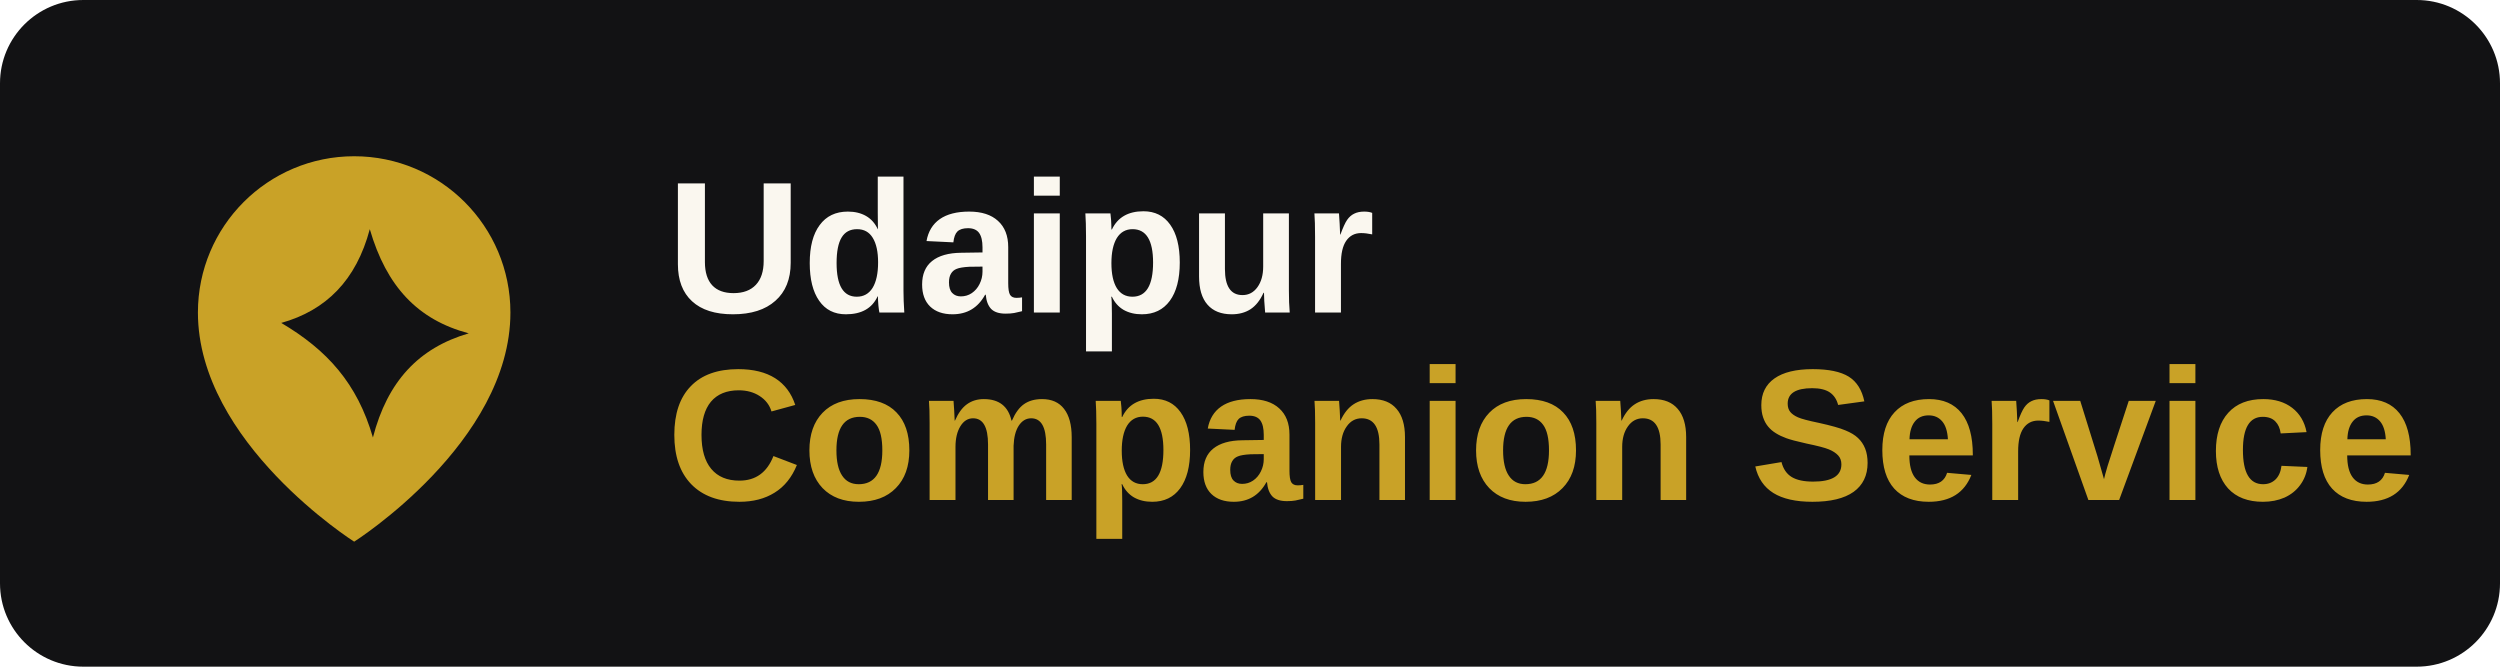
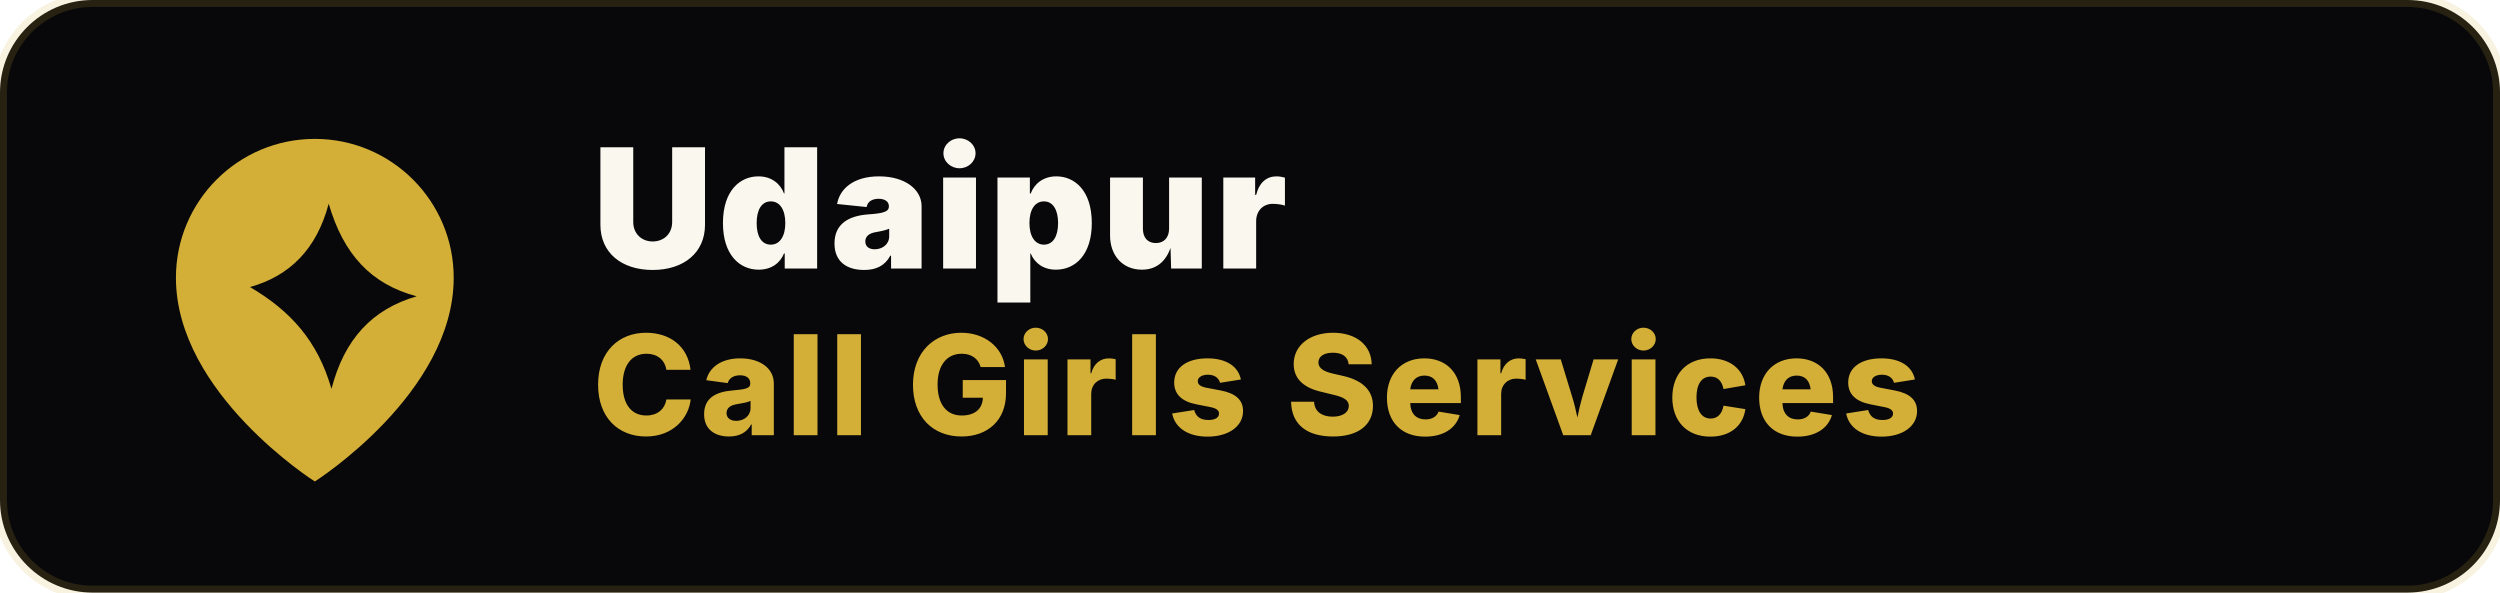
- <svg xmlns="http://www.w3.org/2000/svg" width="240" height="64" viewBox="0 0 240 64" fill="none">
-   <rect width="240" height="64" rx="8" fill="#121214" />
-   <path d="M34 15C25.716 15 19 21.716 19 30C19 42.5 34 52 34 52C34 52 49 42.5 49 30C49 21.716 42.284 15 34 15Z" fill="#C9A227" />
-   <path d="M27 31C31.3 29.8 34.2 26.9 35.5 22C37.1 27.5 40.1 30.7 45 32C40.2 33.4 37.2 36.6 35.8 42C34.3 36.8 31.4 33.6 27 31Z" fill="#121214" />
-   <text x="64" y="30" fill="#FAF7EF" font-family="Arial, Helvetica, sans-serif" font-size="18" font-weight="700">Udaipur</text>
-   <text x="64" y="48" fill="#C9A227" font-family="Arial, Helvetica, sans-serif" font-size="18" font-weight="700">Companion Service</text>
+ <svg xmlns="http://www.w3.org/2000/svg" width="270" height="64" viewBox="0 0 270 64" fill="none">
+   <rect width="270" height="64" rx="10" fill="#08080a" stroke="#d4af37" stroke-width="1.5" stroke-opacity="0.15" />
+   <path d="M34 15C25.716 15 19 21.716 19 30C19 42.5 34 52 34 52C34 52 49 42.5 49 30C49 21.716 42.284 15 34 15Z" fill="#d4af37" />
+   <path d="M27 31C31.3 29.8 34.2 26.9 35.5 22C37.1 27.5 40.1 30.7 45 32C40.2 33.4 37.2 36.6 35.8 42C34.3 36.8 31.4 33.6 27 31Z" fill="#08080a" />
+   <text x="64" y="29" fill="#FAF7EF" font-family="'Inter', Arial, sans-serif" font-size="18" font-weight="900" letter-spacing="0.03em">Udaipur</text>
+   <text x="64" y="47" fill="#d4af37" font-family="'Inter', Arial, sans-serif" font-size="15" font-weight="800" letter-spacing="0.03em">Call Girls Services</text>
</svg>
